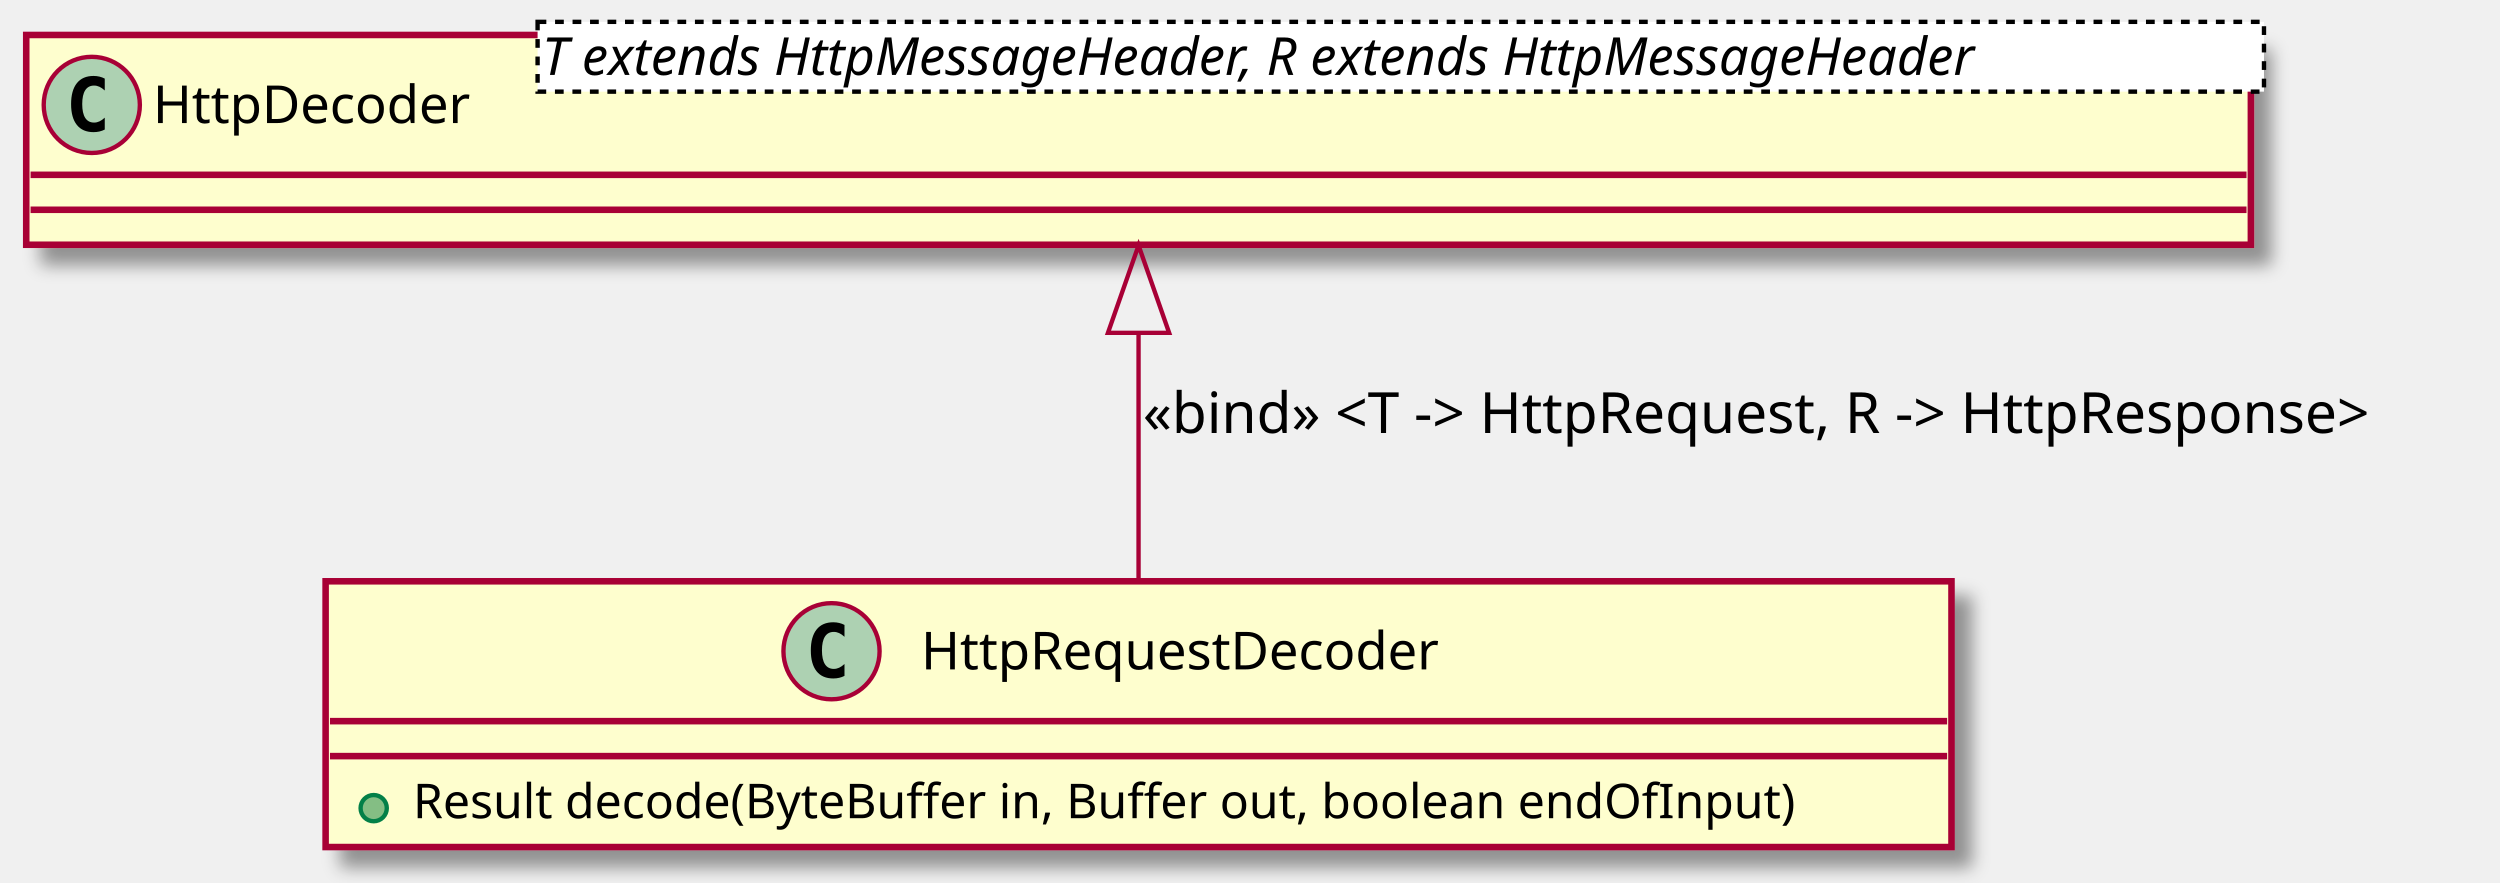
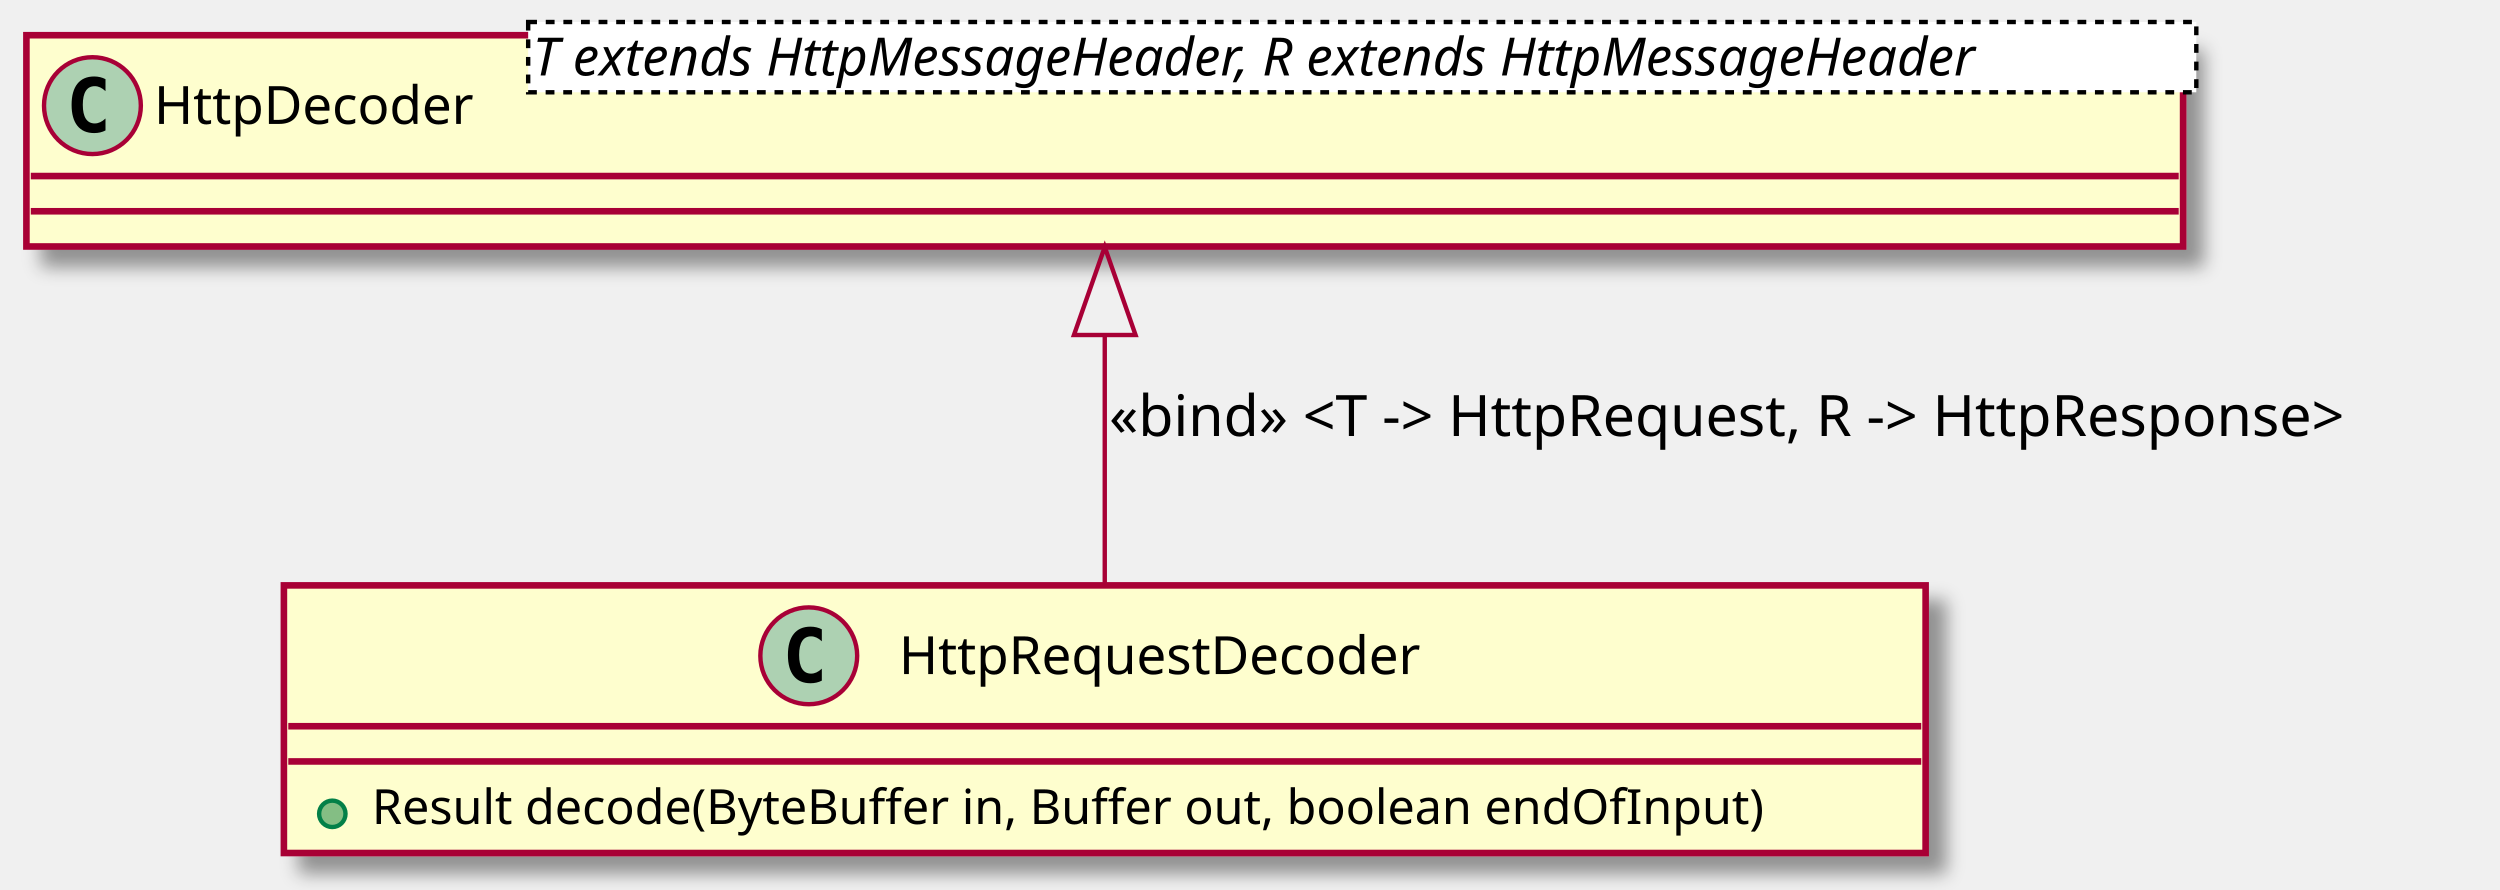
- <svg xmlns="http://www.w3.org/2000/svg" contentScriptType="application/ecmascript" contentStyleType="text/css" height="202px" preserveAspectRatio="none" style="width:572px;height:202px;" version="1.1" viewBox="0 0 572 202" width="572px" zoomAndPan="magnify">
+ <svg xmlns="http://www.w3.org/2000/svg" contentScriptType="application/ecmascript" contentStyleType="text/css" height="202px" preserveAspectRatio="none" style="width:568px;height:202px;" version="1.1" viewBox="0 0 568 202" width="568px" zoomAndPan="magnify">
  <defs>
-     <filter height="300%" id="ff0uijm" width="300%" x="-1" y="-1">
+     <filter height="300%" id="f5qms3l" width="300%" x="-1" y="-1">
      <feGaussianBlur result="blurOut" stdDeviation="2.0" />
      <feColorMatrix in="blurOut" result="blurOut2" type="matrix" values="0 0 0 0 0 0 0 0 0 0 0 0 0 0 0 0 0 0 .4 0" />
      <feOffset dx="4.0" dy="4.0" in="blurOut2" result="blurOut3" />
      <feBlend in="SourceGraphic" in2="blurOut3" mode="normal" />
    </filter>
  </defs>
  <g>
-     <rect fill="#FEFECE" filter="url(#ff0uijm)" height="60.805" style="stroke: #A80036; stroke-width: 1.5;" width="372" x="74.5" y="133" />
-     <ellipse cx="190.25" cy="149" fill="#ADD1B2" rx="11" ry="11" style="stroke: #A80036; stroke-width: 1.0;" />
-     <path d="M193.219,154.641 Q192.641,154.938 192,155.086 Q191.359,155.234 190.656,155.234 Q188.156,155.234 186.836,153.586 Q185.516,151.938 185.516,148.812 Q185.516,145.688 186.836,144.031 Q188.156,142.375 190.656,142.375 Q191.359,142.375 192.008,142.531 Q192.656,142.688 193.219,142.984 L193.219,145.703 Q192.594,145.125 192,144.852 Q191.406,144.578 190.781,144.578 Q189.438,144.578 188.75,145.648 Q188.062,146.719 188.062,148.812 Q188.062,150.906 188.75,151.977 Q189.438,153.047 190.781,153.047 Q191.406,153.047 192,152.773 Q192.594,152.5 193.219,151.922 L193.219,154.641 Z " />
-     <text fill="#000000" font-family="sans-serif" font-size="12" lengthAdjust="spacingAndGlyphs" textLength="132" x="210.75" y="153.154">HttpRequestDecoder</text>
-     <line style="stroke: #A80036; stroke-width: 1.5;" x1="75.5" x2="445.5" y1="165" y2="165" />
-     <line style="stroke: #A80036; stroke-width: 1.5;" x1="75.5" x2="445.5" y1="173" y2="173" />
-     <ellipse cx="85.5" cy="184.902" fill="#84BE84" rx="3" ry="3" style="stroke: #038048; stroke-width: 1.0;" />
-     <text fill="#000000" font-family="sans-serif" font-size="11" lengthAdjust="spacingAndGlyphs" textLength="346" x="94.5" y="187.21">Result decode(ByteBuffer in, Buffer out, boolean endOfInput)</text>
-     <rect fill="#FEFECE" filter="url(#ff0uijm)" height="48" style="stroke: #A80036; stroke-width: 1.5;" width="509" x="6" y="8" />
+     <rect fill="#FEFECE" filter="url(#f5qms3l)" height="60.805" style="stroke: #A80036; stroke-width: 1.5;" width="373" x="64.5" y="133" />
+     <ellipse cx="183.75" cy="149" fill="#ADD1B2" rx="11" ry="11" style="stroke: #A80036; stroke-width: 1.0;" />
+     <path d="M186.719,154.641 Q186.141,154.938 185.5,155.086 Q184.859,155.234 184.156,155.234 Q181.656,155.234 180.336,153.586 Q179.016,151.938 179.016,148.812 Q179.016,145.688 180.336,144.031 Q181.656,142.375 184.156,142.375 Q184.859,142.375 185.508,142.531 Q186.156,142.688 186.719,142.984 L186.719,145.703 Q186.094,145.125 185.5,144.852 Q184.906,144.578 184.281,144.578 Q182.938,144.578 182.25,145.648 Q181.562,146.719 181.562,148.812 Q181.562,150.906 182.25,151.977 Q182.938,153.047 184.281,153.047 Q184.906,153.047 185.5,152.773 Q186.094,152.5 186.719,151.922 L186.719,154.641 Z " />
+     <text fill="#000000" font-family="sans-serif" font-size="12" lengthAdjust="spacingAndGlyphs" textLength="126" x="204.25" y="153.154">HttpRequestDecoder</text>
+     <line style="stroke: #A80036; stroke-width: 1.5;" x1="65.5" x2="436.5" y1="165" y2="165" />
+     <line style="stroke: #A80036; stroke-width: 1.5;" x1="65.5" x2="436.5" y1="173" y2="173" />
+     <ellipse cx="75.5" cy="184.902" fill="#84BE84" rx="3" ry="3" style="stroke: #038048; stroke-width: 1.0;" />
+     <text fill="#000000" font-family="sans-serif" font-size="11" lengthAdjust="spacingAndGlyphs" textLength="347" x="84.5" y="187.21">Result decode(ByteBuffer in, Buffer out, boolean endOfInput)</text>
+     <rect fill="#FEFECE" filter="url(#f5qms3l)" height="48" style="stroke: #A80036; stroke-width: 1.5;" width="490" x="6" y="8" />
    <ellipse cx="21" cy="24" fill="#ADD1B2" rx="11" ry="11" style="stroke: #A80036; stroke-width: 1.0;" />
    <path d="M23.969,29.641 Q23.391,29.938 22.75,30.086 Q22.109,30.234 21.406,30.234 Q18.906,30.234 17.586,28.586 Q16.266,26.938 16.266,23.812 Q16.266,20.688 17.586,19.031 Q18.906,17.375 21.406,17.375 Q22.109,17.375 22.758,17.531 Q23.406,17.688 23.969,17.984 L23.969,20.703 Q23.344,20.125 22.75,19.852 Q22.156,19.578 21.531,19.578 Q20.188,19.578 19.5,20.648 Q18.812,21.719 18.812,23.812 Q18.812,25.906 19.5,26.977 Q20.188,28.047 21.531,28.047 Q22.156,28.047 22.75,27.773 Q23.344,27.5 23.969,26.922 L23.969,29.641 Z " />
-     <text fill="#000000" font-family="sans-serif" font-size="12" lengthAdjust="spacingAndGlyphs" textLength="80" x="35" y="28.154">HttpDecoder</text>
-     <rect fill="#FFFFFF" height="15.969" style="stroke: #000000; stroke-width: 1.0; stroke-dasharray: 2.0,2.0;" width="395" x="123" y="5" />
-     <text fill="#000000" font-family="sans-serif" font-size="12" font-style="italic" lengthAdjust="spacingAndGlyphs" textLength="393" x="124" y="17.139">T extends HttpMessageHeader, R extends HttpMessageHeader</text>
-     <line style="stroke: #A80036; stroke-width: 1.5;" x1="7" x2="514" y1="40" y2="40" />
-     <line style="stroke: #A80036; stroke-width: 1.5;" x1="7" x2="514" y1="48" y2="48" />
-     <path d="M260.5,76.266 C260.5,94.798 260.5,115.979 260.5,132.711 " fill="none" style="stroke: #A80036; stroke-width: 1.0;" />
-     <polygon fill="none" points="253.5,76.152,260.5,56.152,267.5,76.152,253.5,76.152" style="stroke: #A80036; stroke-width: 1.0;" />
-     <text fill="#000000" font-family="sans-serif" font-size="13" lengthAdjust="spacingAndGlyphs" textLength="310" x="261.5" y="99.067">«bind» &lt;T -&gt; HttpRequest, R -&gt; HttpResponse&gt;</text>
+     <text fill="#000000" font-family="sans-serif" font-size="12" lengthAdjust="spacingAndGlyphs" textLength="77" x="35" y="28.154">HttpDecoder</text>
+     <rect fill="#FFFFFF" height="15.969" style="stroke: #000000; stroke-width: 1.0; stroke-dasharray: 2.0,2.0;" width="379" x="120" y="5" />
+     <text fill="#000000" font-family="sans-serif" font-size="12" font-style="italic" lengthAdjust="spacingAndGlyphs" textLength="377" x="121" y="17.139">T extends HttpMessageHeader, R extends HttpMessageHeader</text>
+     <line style="stroke: #A80036; stroke-width: 1.5;" x1="7" x2="495" y1="40" y2="40" />
+     <line style="stroke: #A80036; stroke-width: 1.5;" x1="7" x2="495" y1="48" y2="48" />
+     <path d="M251,76.249 C251,94.741 251,115.784 251,132.57 " fill="none" style="stroke: #A80036; stroke-width: 1.0;" />
+     <polygon fill="none" points="244,76.119,251,56.119,258,76.119,244,76.119" style="stroke: #A80036; stroke-width: 1.0;" />
+     <text fill="#000000" font-family="sans-serif" font-size="13" lengthAdjust="spacingAndGlyphs" textLength="315" x="252" y="99.067">«bind» &lt;T -&gt; HttpRequest, R -&gt; HttpResponse&gt;</text>
  </g>
</svg>
